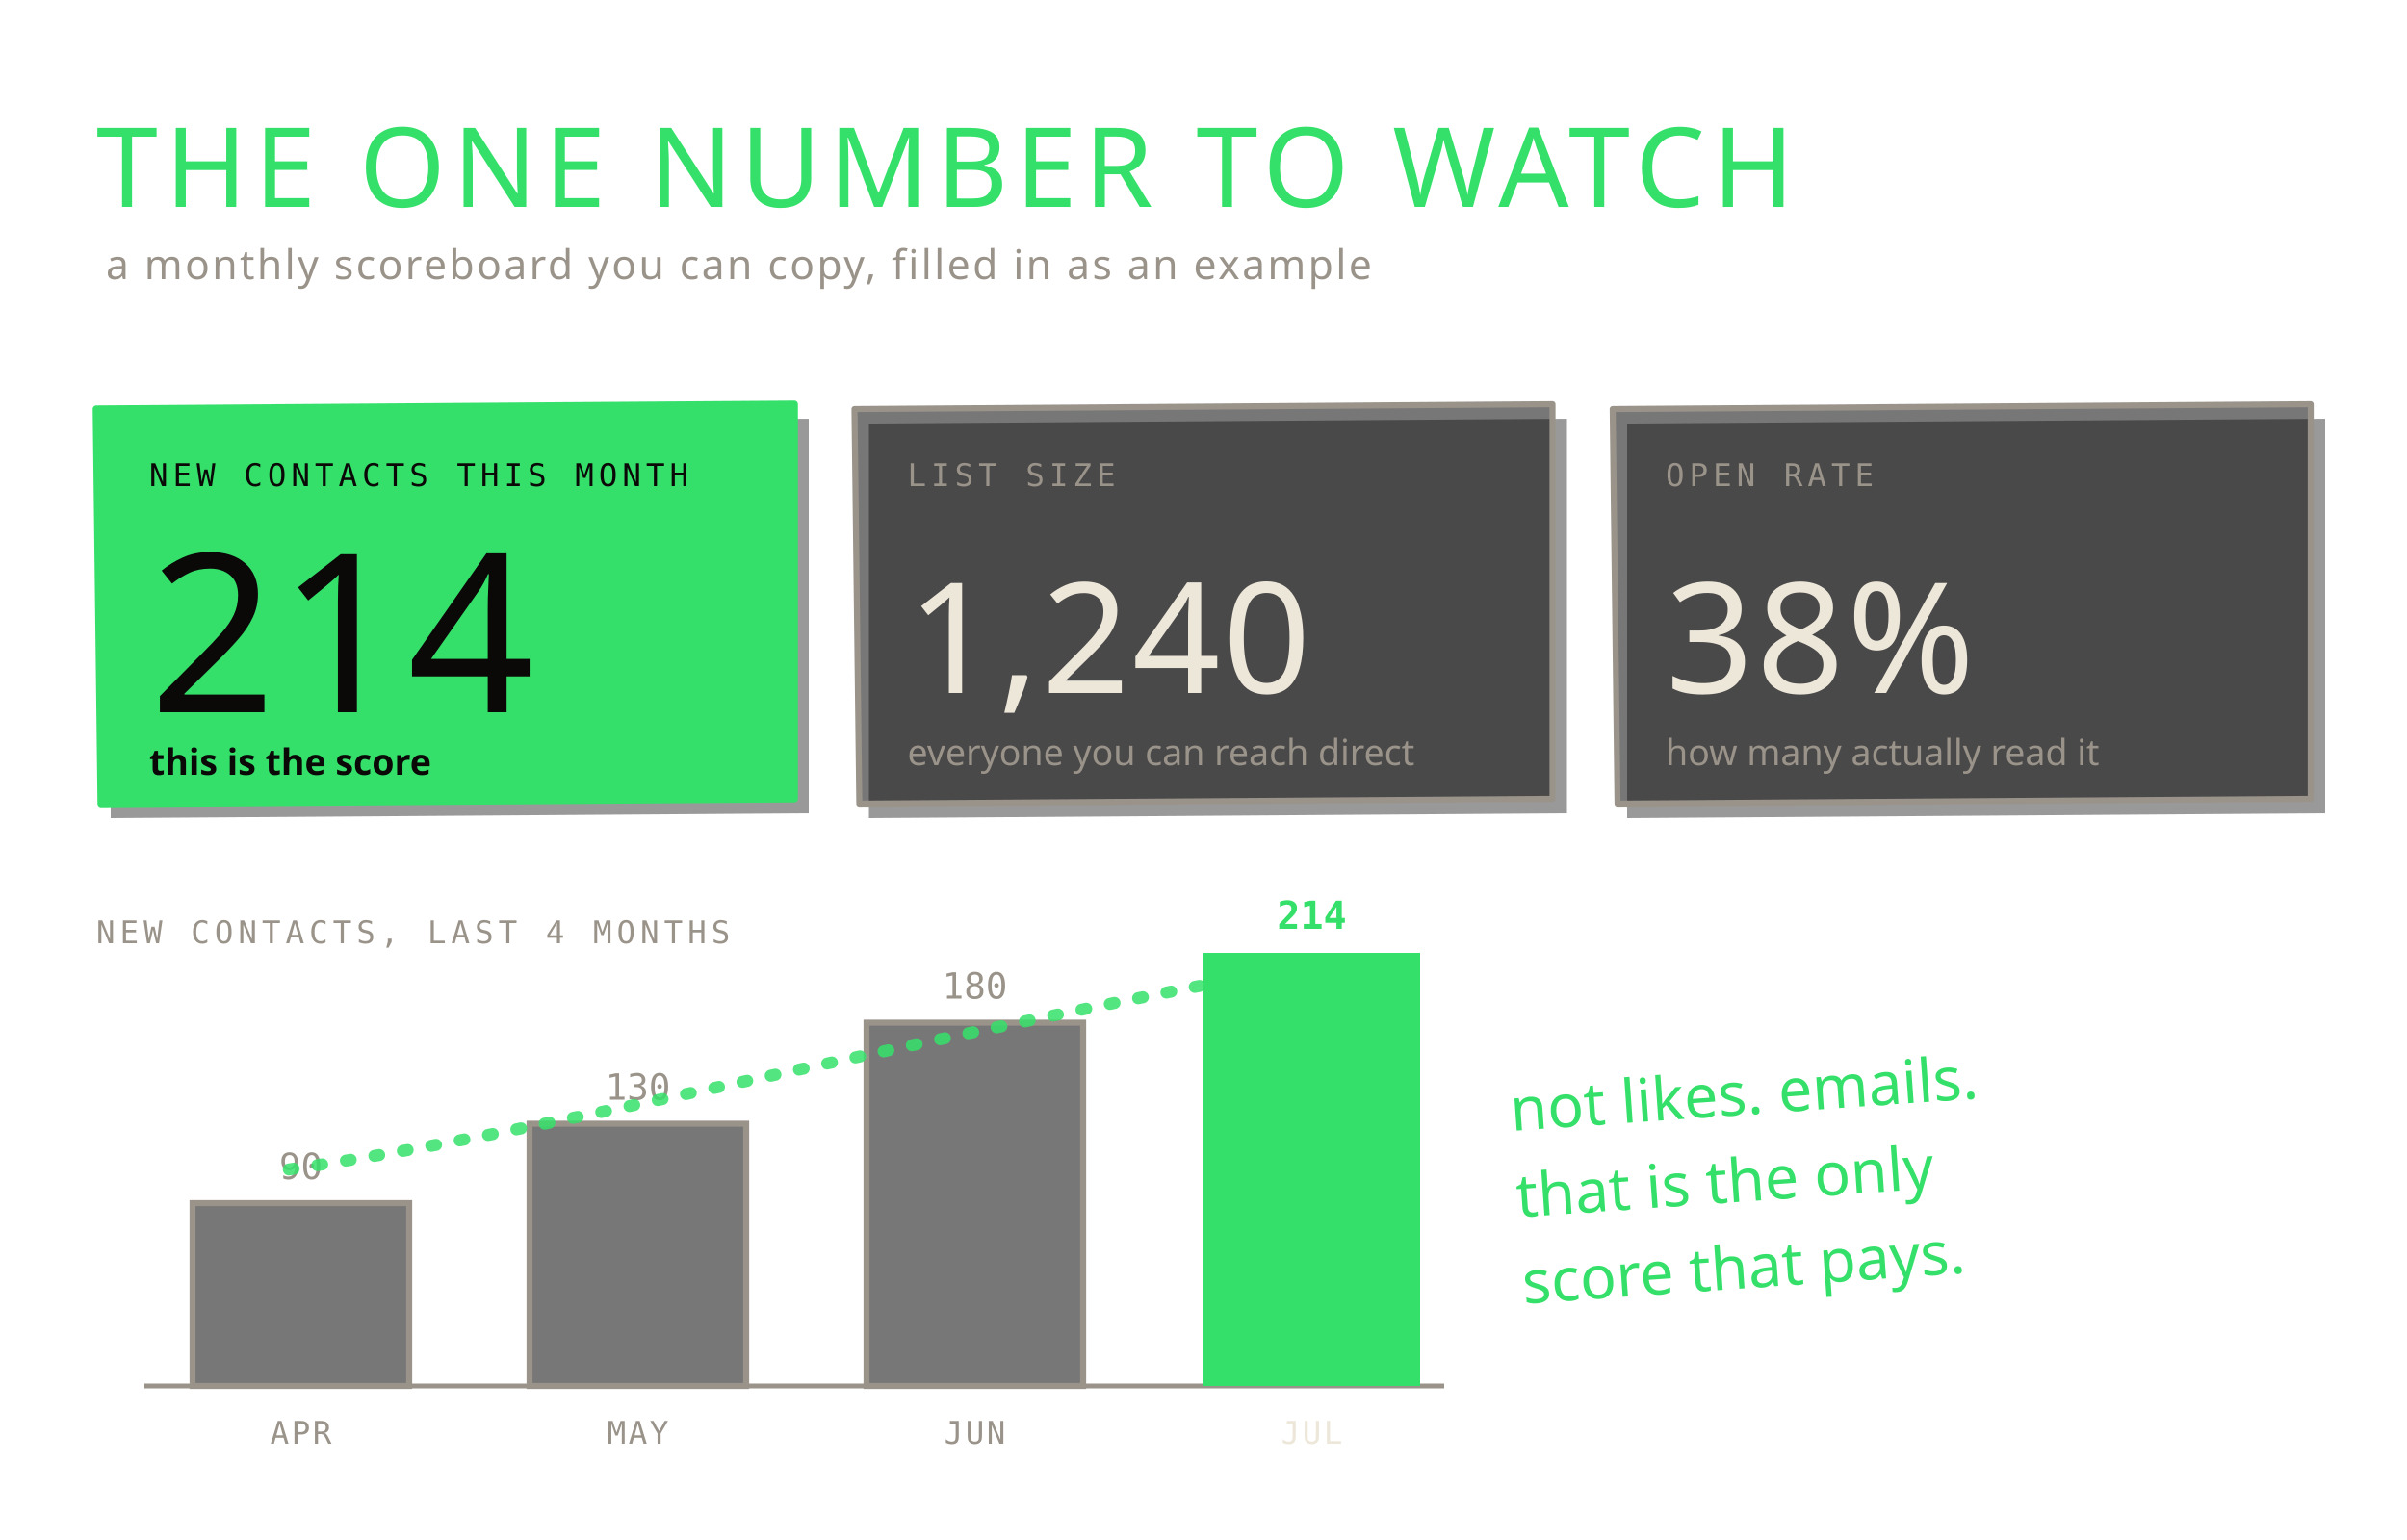
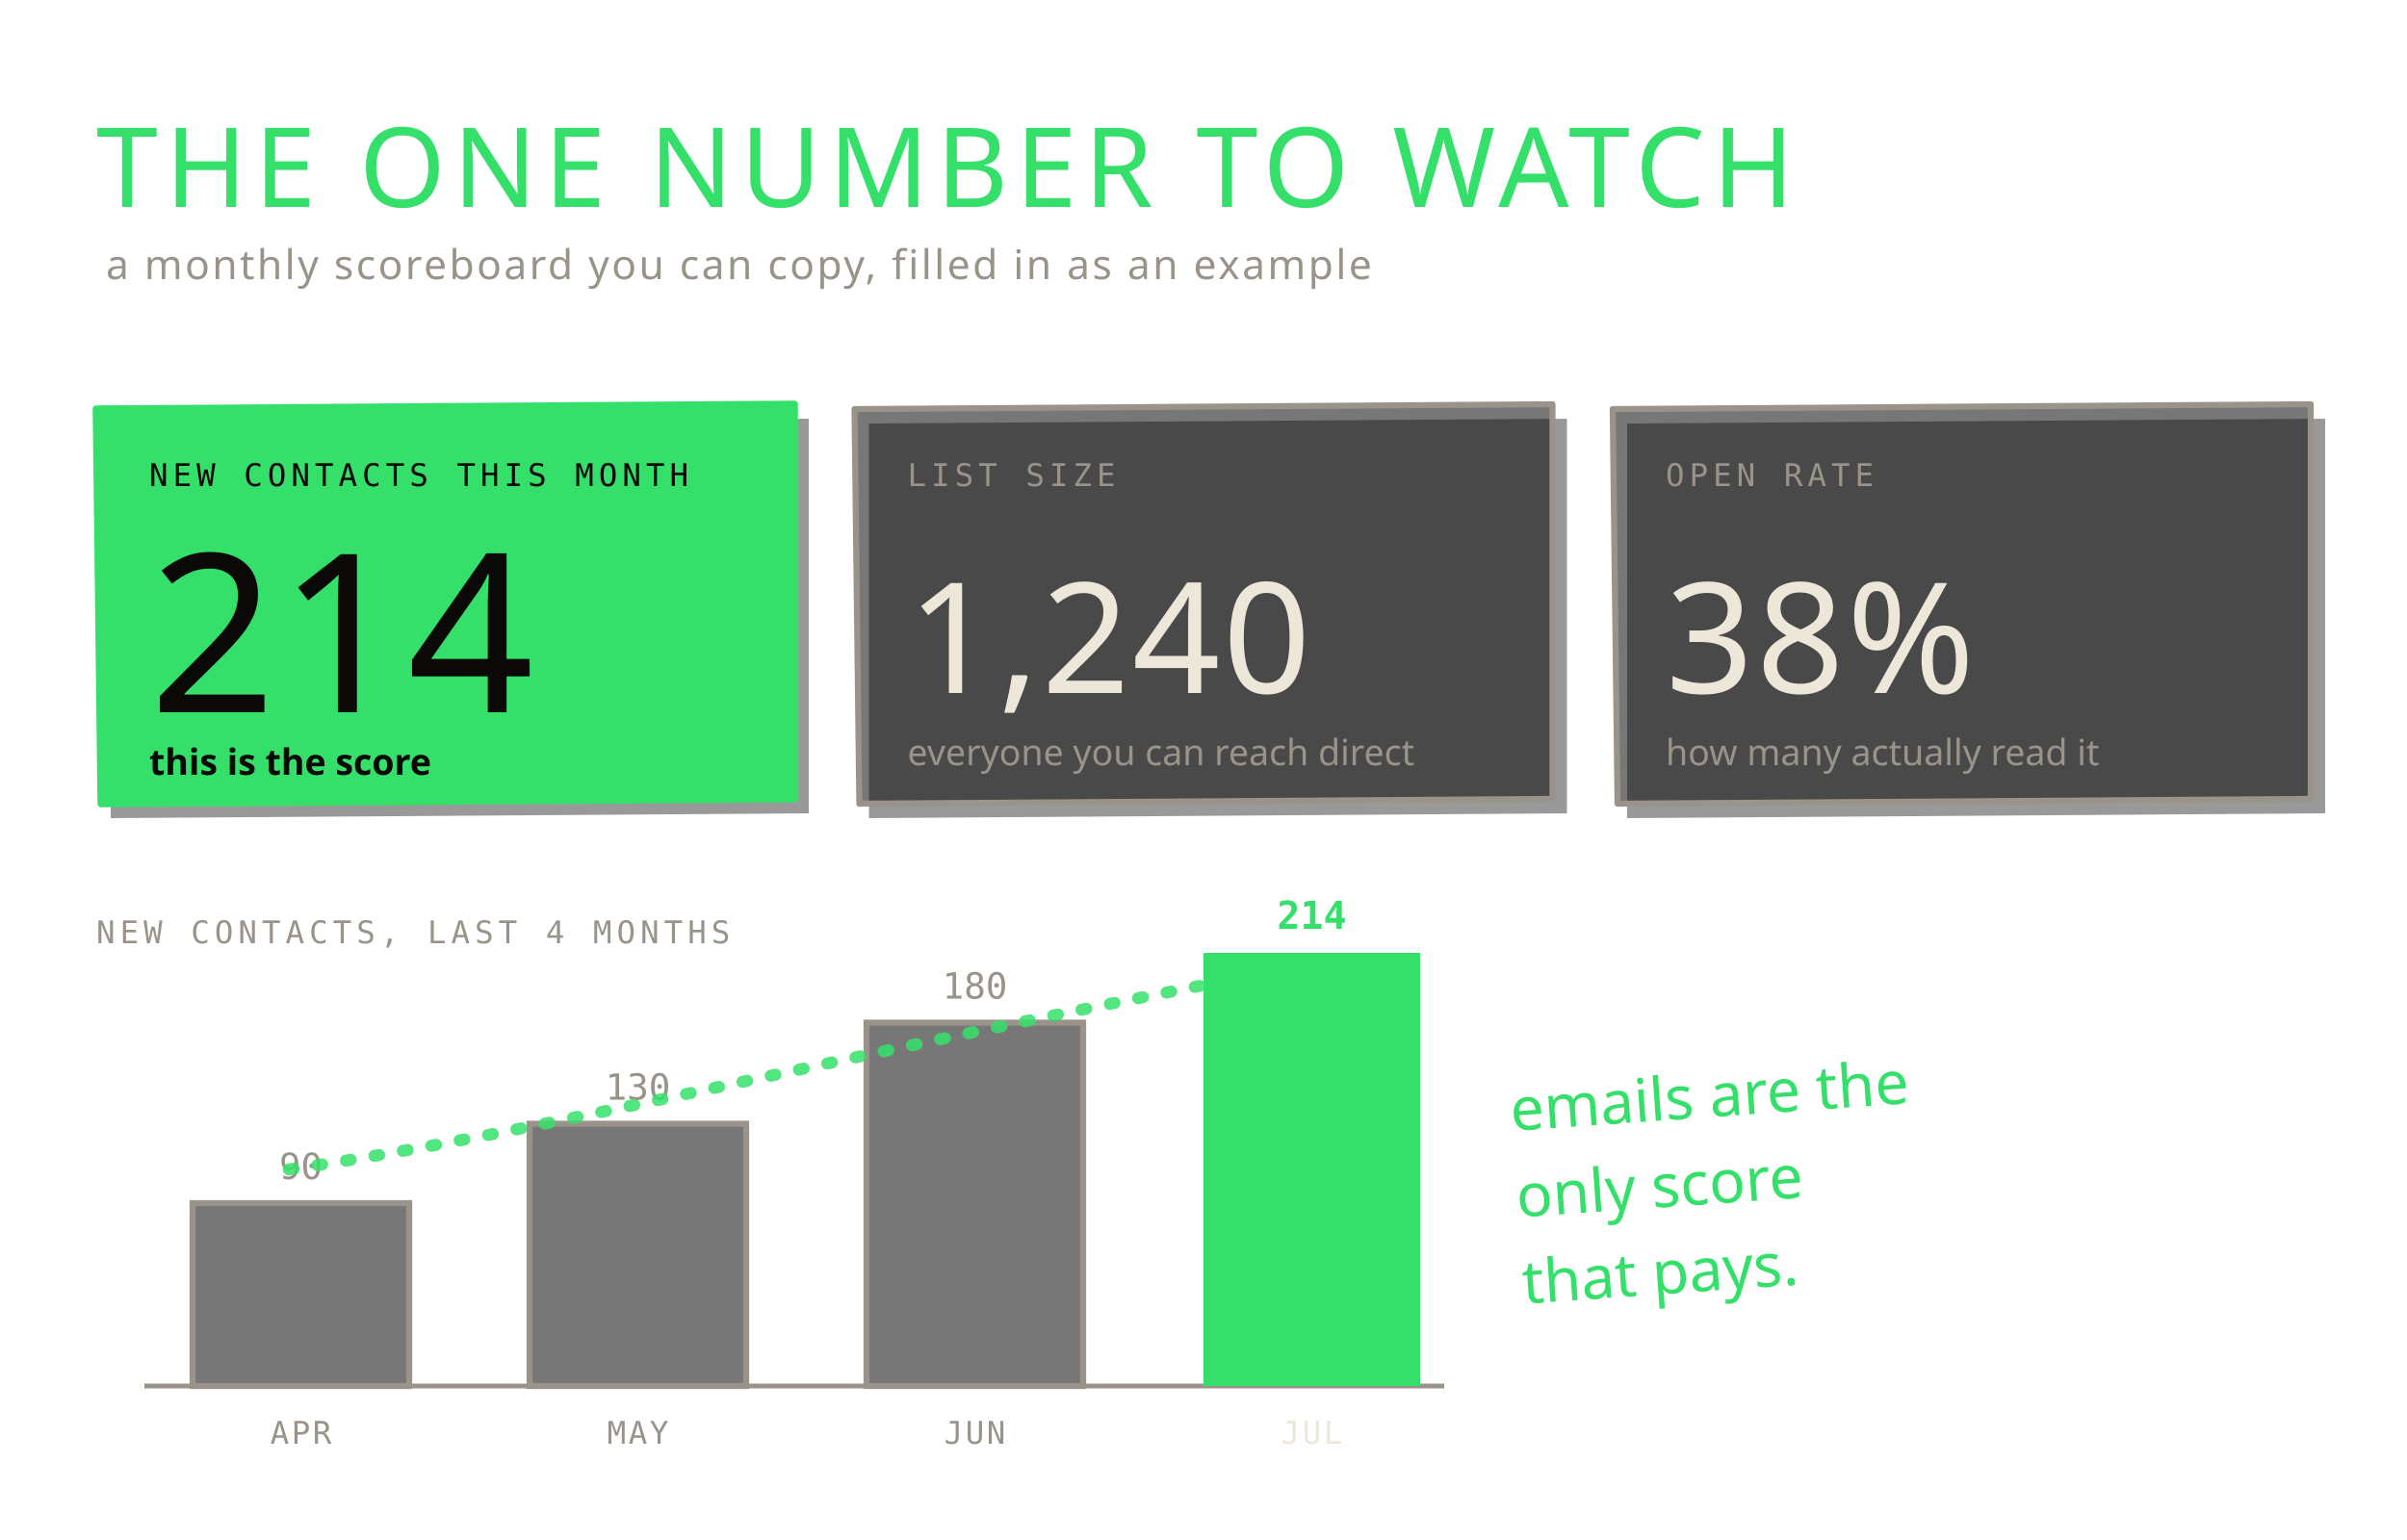
<svg xmlns="http://www.w3.org/2000/svg" viewBox="0 0 1000 640" role="img">
  <text x="40" y="86" font-family="Stencil" font-size="46" letter-spacing="3" fill="#35E06A">THE ONE NUMBER TO WATCH</text>
  <text x="44" y="116" font-family="Body" font-size="17" letter-spacing="1" fill="#9a938a">a monthly scoreboard you can copy, filled in as an example</text>
  <g>
    <path d="M46,176 L336,174 L336,338 L46,340 Z" fill="#000000" fill-opacity="0.4" />
    <path d="M40,170 L330,168 L330,332 L42,334 Z" fill="#35E06A" stroke="#35E06A" stroke-width="3" stroke-linejoin="round" />
    <text x="62" y="202" font-family="Mono" font-size="13" letter-spacing="2" fill="#0a0908">NEW CONTACTS THIS MONTH</text>
    <text x="62" y="296" font-family="Stencil" font-size="92" letter-spacing="1" fill="#0a0908">214</text>
    <text x="62" y="322" font-family="Body" font-size="15" font-weight="700" fill="#0a0908">this is the score</text>
  </g>
  <g>
    <path d="M361,176 L651,174 L651,338 L361,340 Z" fill="#000000" fill-opacity="0.4" />
    <path d="M355,170 L645,168 L645,332 L357,334 Z" fill="#0a0908" fill-opacity="0.55" stroke="#9a938a" stroke-width="2.5" stroke-linejoin="round" />
    <text x="377" y="202" font-family="Mono" font-size="13" letter-spacing="2" fill="#9a938a">LIST SIZE</text>
    <text x="377" y="288" font-family="Stencil" font-size="64" letter-spacing="1" fill="#EDE7DA">1,240</text>
    <text x="377" y="318" font-family="Body" font-size="15" fill="#9a938a">everyone you can reach direct</text>
  </g>
  <g>
    <path d="M676,176 L966,174 L966,338 L676,340 Z" fill="#000000" fill-opacity="0.4" />
    <path d="M670,170 L960,168 L960,332 L672,334 Z" fill="#0a0908" fill-opacity="0.55" stroke="#9a938a" stroke-width="2.5" stroke-linejoin="round" />
    <text x="692" y="202" font-family="Mono" font-size="13" letter-spacing="2" fill="#9a938a">OPEN RATE</text>
    <text x="692" y="288" font-family="Stencil" font-size="64" letter-spacing="1" fill="#EDE7DA">38%</text>
    <text x="692" y="318" font-family="Body" font-size="15" fill="#9a938a">how many actually read it</text>
  </g>
  <text x="40" y="392" font-family="Mono" font-size="13" letter-spacing="2" fill="#9a938a">NEW CONTACTS, LAST 4 MONTHS</text>
  <line x1="60" y1="576" x2="600" y2="576" stroke="#9a938a" stroke-width="2" />
  <rect x="80" y="500" width="90" height="76" fill="#0a0908" fill-opacity="0.55" stroke="#9a938a" stroke-width="2.5" />
  <text x="125" y="490" text-anchor="middle" font-family="Mono" font-size="15" fill="#9a938a">90</text>
  <text x="125" y="600" text-anchor="middle" font-family="Mono" font-size="13" letter-spacing="1" fill="#9a938a">APR</text>
  <rect x="220" y="467" width="90" height="109" fill="#0a0908" fill-opacity="0.55" stroke="#9a938a" stroke-width="2.5" />
  <text x="265" y="457" text-anchor="middle" font-family="Mono" font-size="15" fill="#9a938a">130</text>
  <text x="265" y="600" text-anchor="middle" font-family="Mono" font-size="13" letter-spacing="1" fill="#9a938a">MAY</text>
  <rect x="360" y="425" width="90" height="151" fill="#0a0908" fill-opacity="0.55" stroke="#9a938a" stroke-width="2.5" />
  <text x="405" y="415" text-anchor="middle" font-family="Mono" font-size="15" fill="#9a938a">180</text>
  <text x="405" y="600" text-anchor="middle" font-family="Mono" font-size="13" letter-spacing="1" fill="#9a938a">JUN</text>
  <rect x="500" y="396" width="90" height="180" fill="#35E06A" />
  <text x="545" y="386" text-anchor="middle" font-family="Mono" font-size="16" font-weight="700" fill="#35E06A">214</text>
  <text x="545" y="600" text-anchor="middle" font-family="Mono" font-size="13" letter-spacing="1" fill="#EDE7DA">JUL</text>
  <path d="M120,486 C230,470 350,438 528,404" fill="none" stroke="#35E06A" stroke-width="5" stroke-linecap="round" stroke-dasharray="2 10" opacity="0.85" />
  <text x="628" y="470" font-family="Marker" font-size="25" fill="#35E06A" transform="rotate(-4 628 470)">
-     <tspan x="628" y="470">not likes. emails.</tspan>
-     <tspan x="628" y="506">that is the only</tspan>
-     <tspan x="628" y="542">score that pays.</tspan>
+     <tspan x="628" y="470">emails are the</tspan>
+     <tspan x="628" y="506">only score</tspan>
+     <tspan x="628" y="542">that pays.</tspan>
  </text>
</svg>
